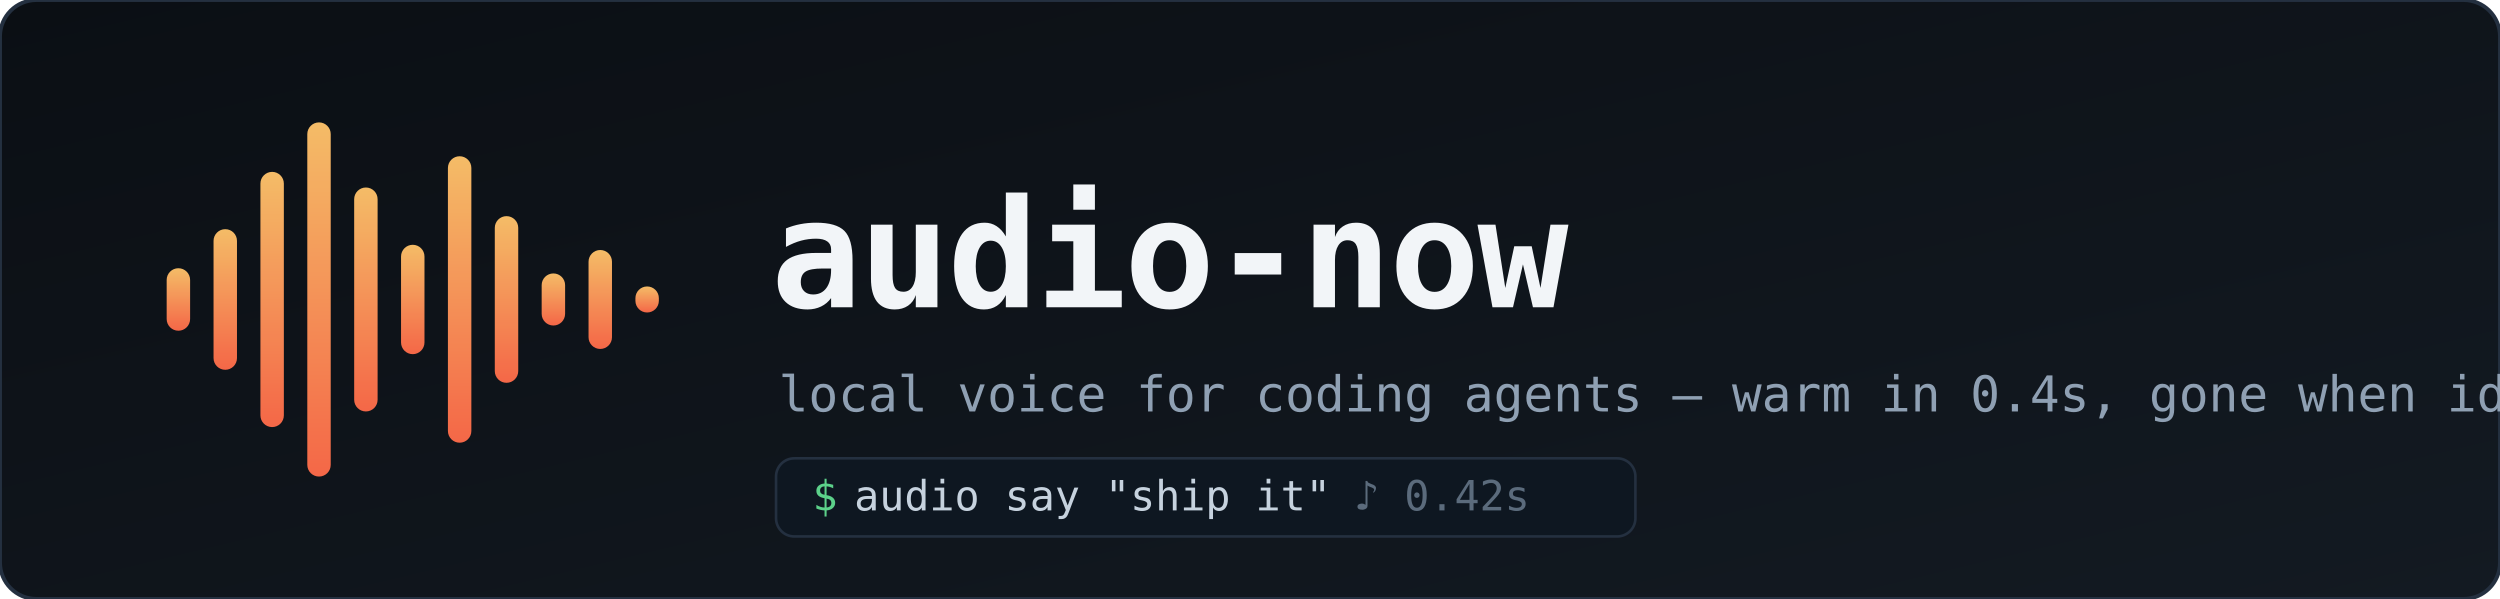
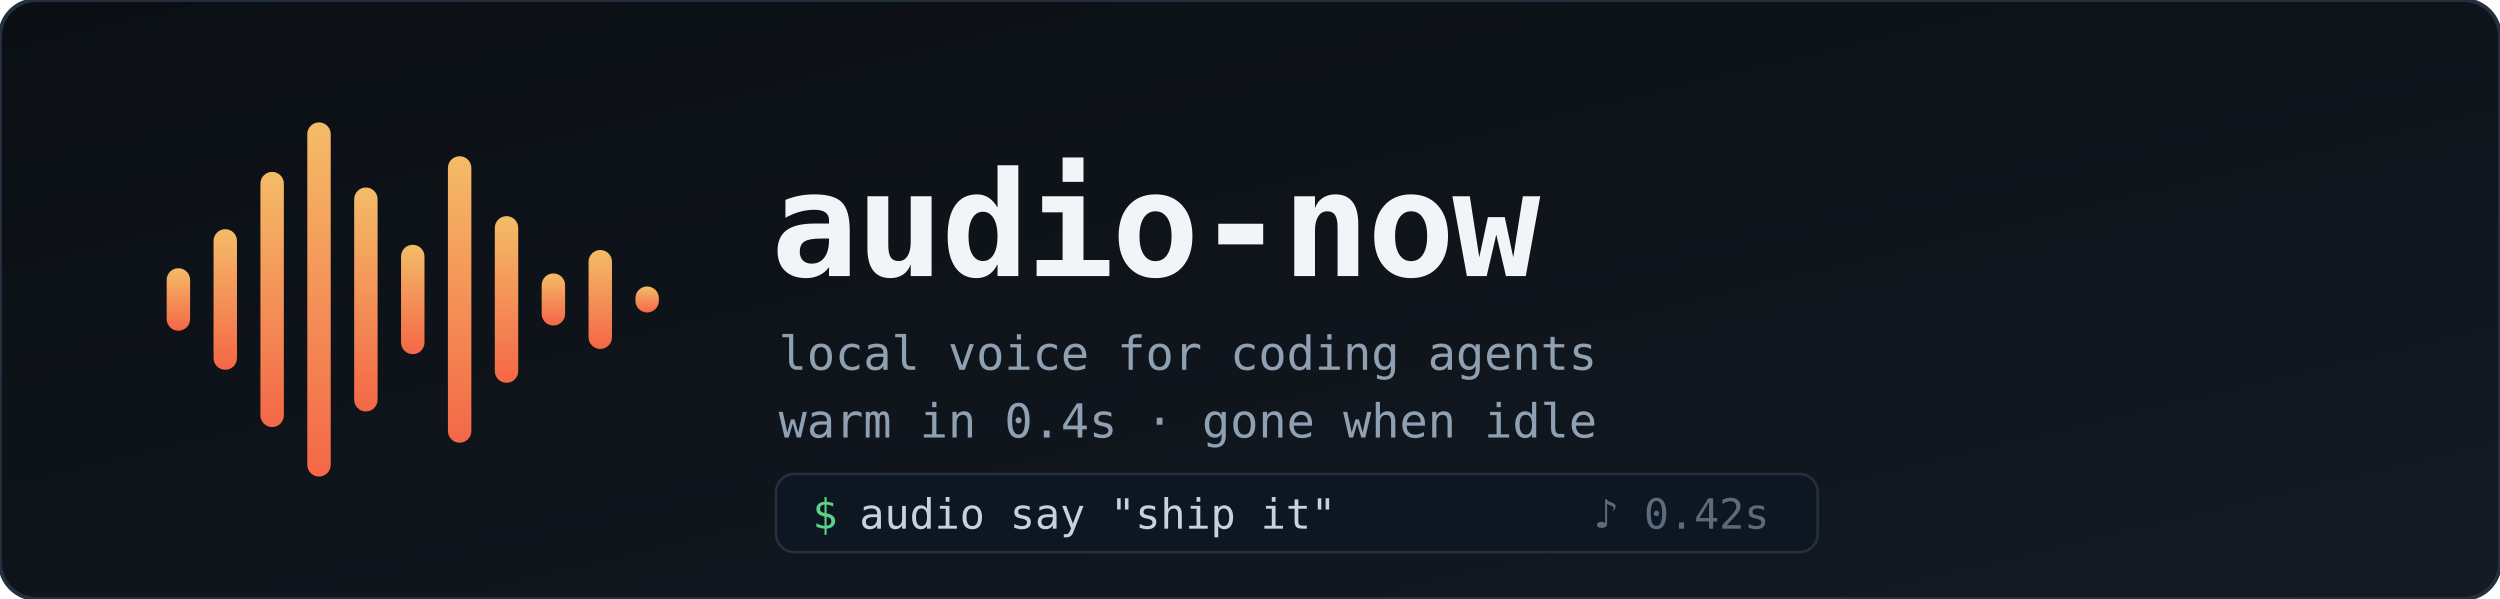
<svg xmlns="http://www.w3.org/2000/svg" width="960" height="230" viewBox="0 0 960 230" role="img" aria-label="audio-now — local voice for coding agents">
  <defs>
    <linearGradient id="bg" x1="0" y1="0" x2="1" y2="1">
      <stop offset="0" stop-color="#0b0f14" />
      <stop offset="1" stop-color="#131a22" />
    </linearGradient>
    <linearGradient id="wave" x1="0" y1="1" x2="0" y2="0">
      <stop offset="0" stop-color="#ff6b4a" />
      <stop offset="1" stop-color="#ffc46b" />
    </linearGradient>
  </defs>
  <rect width="960" height="230" rx="14" fill="url(#bg)" />
  <rect width="960" height="230" rx="14" fill="none" stroke="#243040" stroke-width="1.5" />
  <g fill="url(#wave)" opacity="0.95">
    <rect x="64" y="103" width="9" height="24" rx="4.5" />
    <rect x="82" y="88" width="9" height="54" rx="4.5" />
    <rect x="100" y="66" width="9" height="98" rx="4.5" />
    <rect x="118" y="47" width="9" height="136" rx="4.5" />
    <rect x="136" y="72" width="9" height="86" rx="4.5" />
    <rect x="154" y="94" width="9" height="42" rx="4.5" />
    <rect x="172" y="60" width="9" height="110" rx="4.5" />
    <rect x="190" y="83" width="9" height="64" rx="4.5" />
    <rect x="208" y="105" width="9" height="20" rx="4.5" />
    <rect x="226" y="96" width="9" height="38" rx="4.5" />
    <rect x="244" y="110" width="9" height="10" rx="4.5" />
  </g>
-   <text x="296" y="118" font-family="ui-monospace, 'SF Mono', SFMono-Regular, Menlo, Consolas, monospace" font-size="58" font-weight="700" fill="#f2f5f8" letter-spacing="-1">audio-now</text>
-   <text x="299" y="158" font-family="ui-monospace, 'SF Mono', SFMono-Regular, Menlo, Consolas, monospace" font-size="19" fill="#8fa0b3">local voice for coding agents — warm in 0.4s, gone when idle</text>
+   <text x="296" y="106" font-family="ui-monospace, 'SF Mono', SFMono-Regular, Menlo, Consolas, monospace" font-size="56" font-weight="700" fill="#f2f5f8" letter-spacing="-1">audio-now</text>
+   <text x="299" y="142" font-family="ui-monospace, 'SF Mono', SFMono-Regular, Menlo, Consolas, monospace" font-size="18" fill="#8fa0b3">local voice for coding agents</text>
+   <text x="299" y="168" font-family="ui-monospace, 'SF Mono', SFMono-Regular, Menlo, Consolas, monospace" font-size="18" fill="#8fa0b3">warm in 0.4s · gone when idle</text>
  <g font-family="ui-monospace, 'SF Mono', SFMono-Regular, Menlo, Consolas, monospace" font-size="16">
-     <rect x="298" y="176" width="330" height="30" rx="7" fill="#0e1721" stroke="#243040" />
-     <text x="312" y="196" fill="#5cd18a">$</text>
-     <text x="328" y="196" fill="#c6d2de">audio say "ship it"</text>
-     <text x="520" y="196" fill="#5b6b7c">♪ 0.42s</text>
+     <rect x="298" y="182" width="400" height="30" rx="7" fill="#0e1721" stroke="#243040" />
+     <text x="312" y="203" fill="#5cd18a">$</text>
+     <text x="330" y="203" fill="#c6d2de">audio say "ship it"</text>
+     <text x="612" y="203" fill="#5b6b7c">♪ 0.42s</text>
  </g>
</svg>
